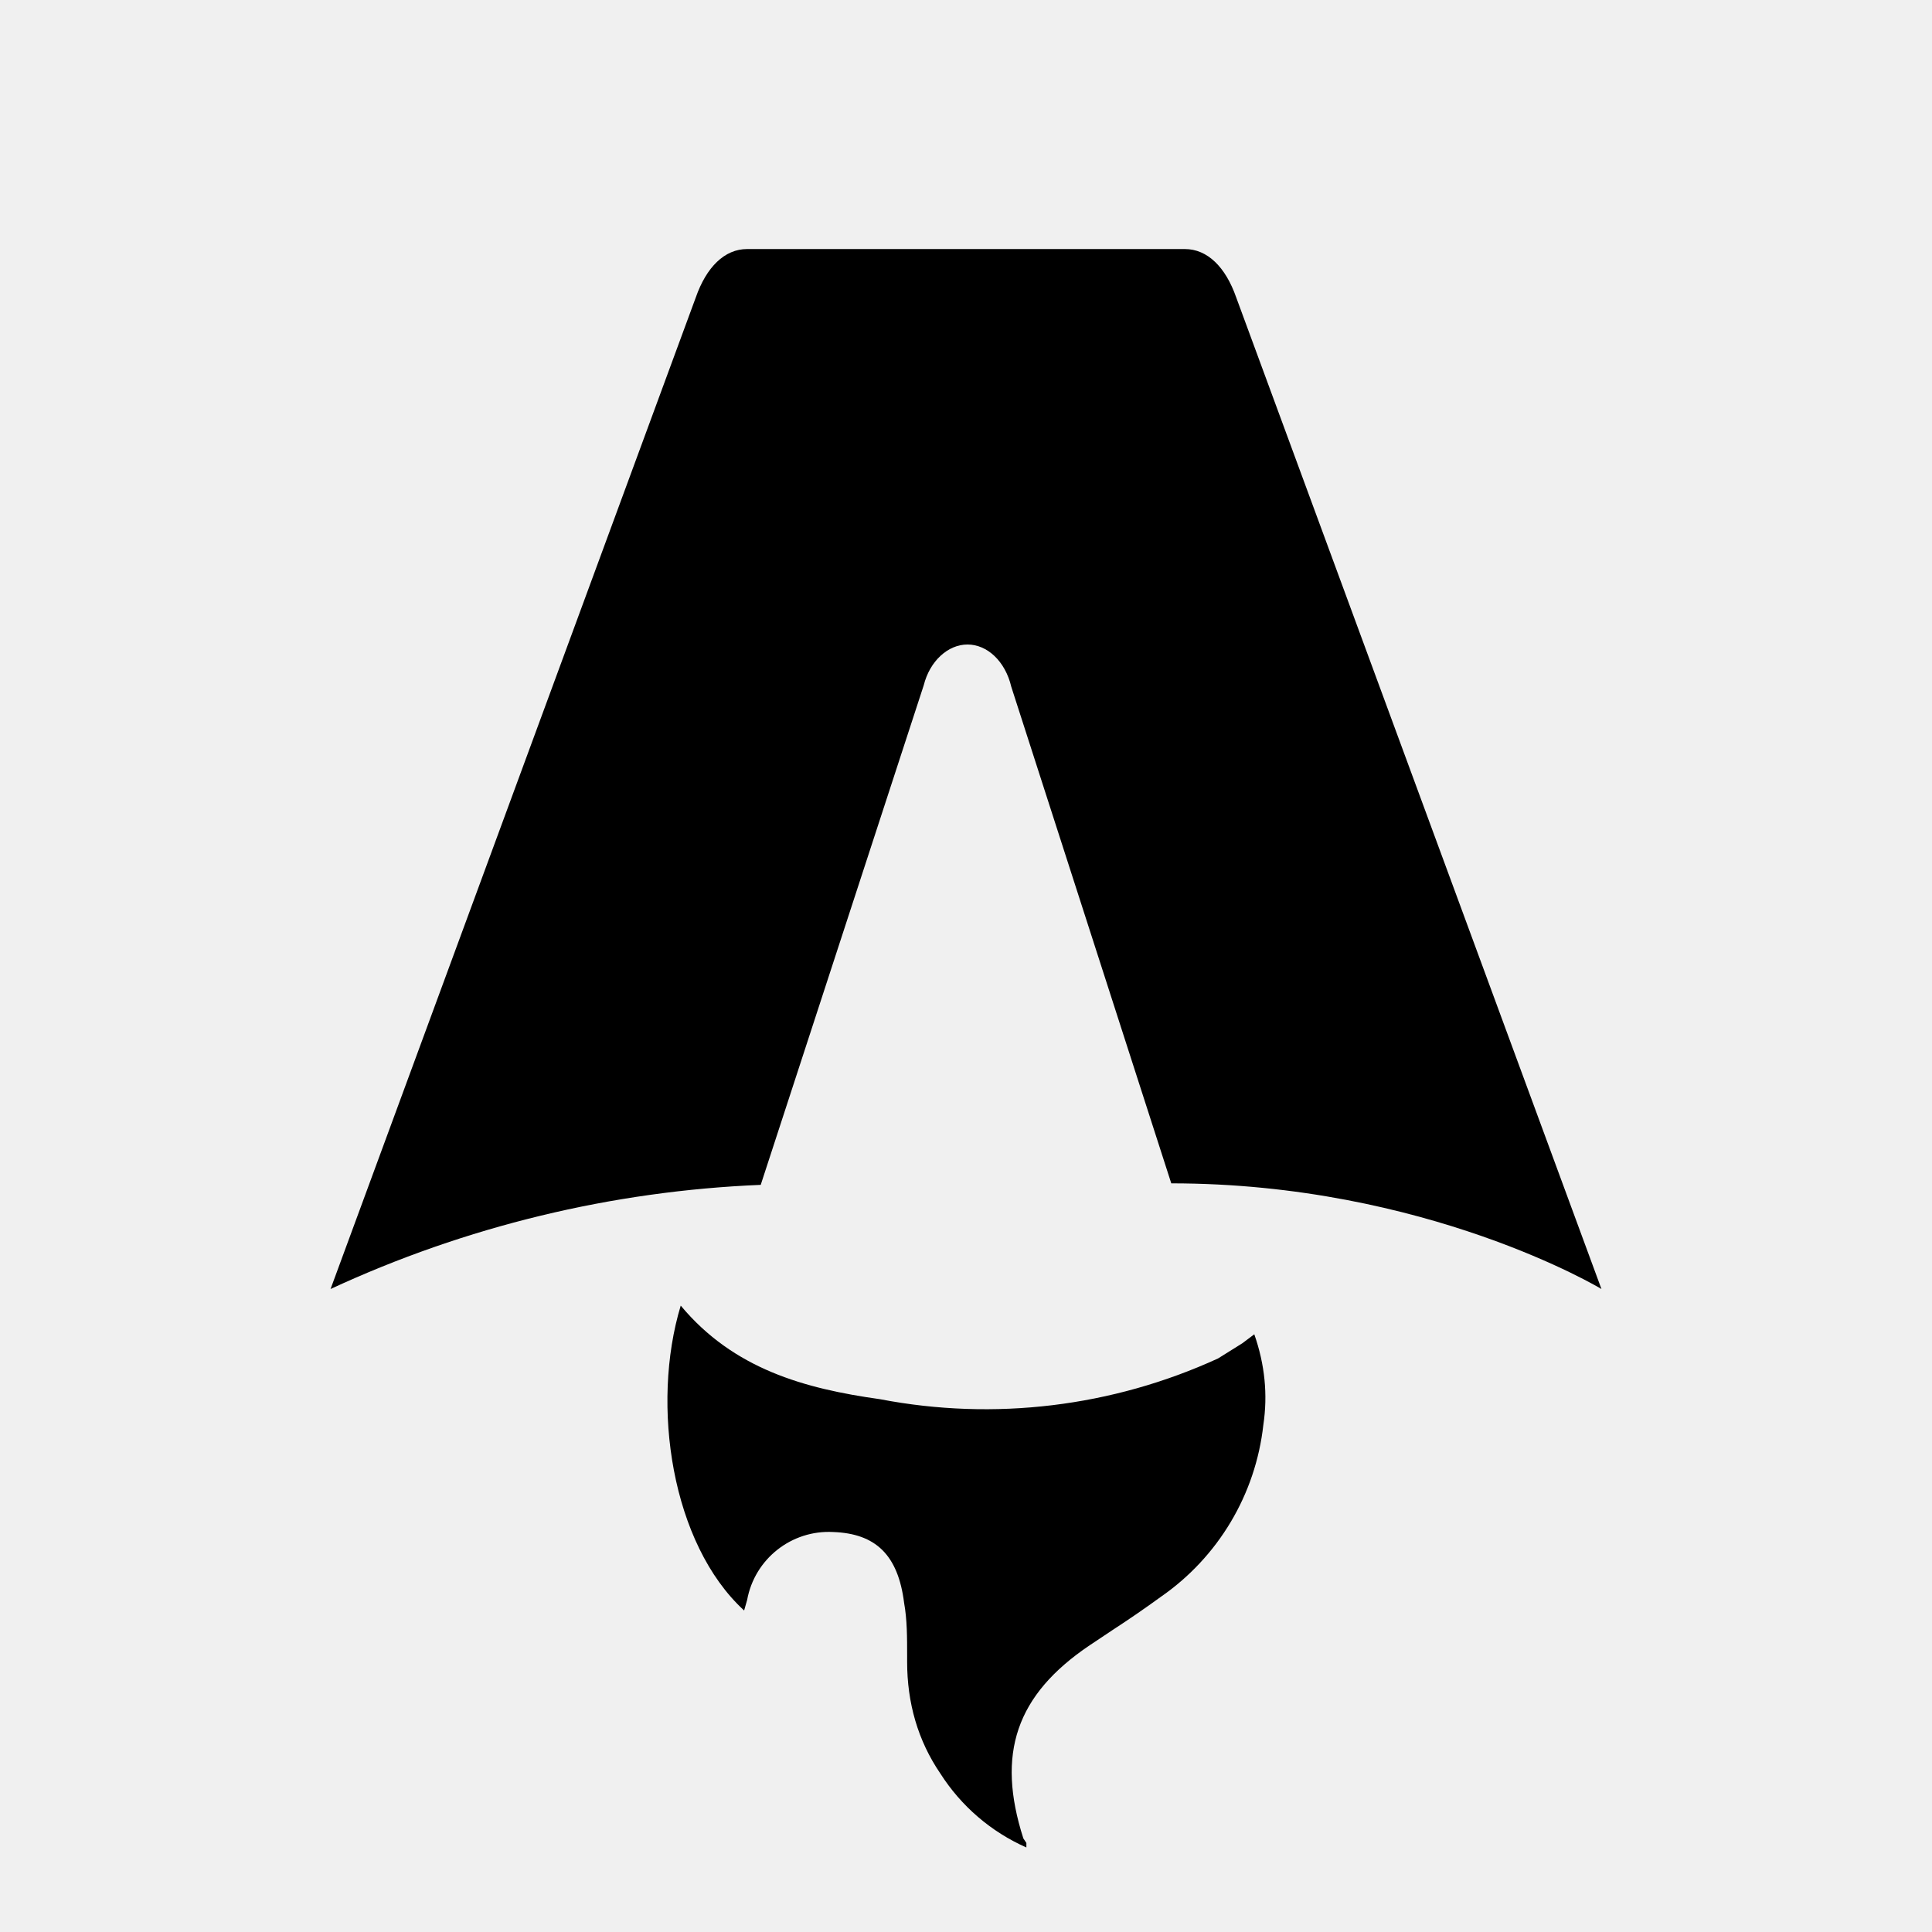
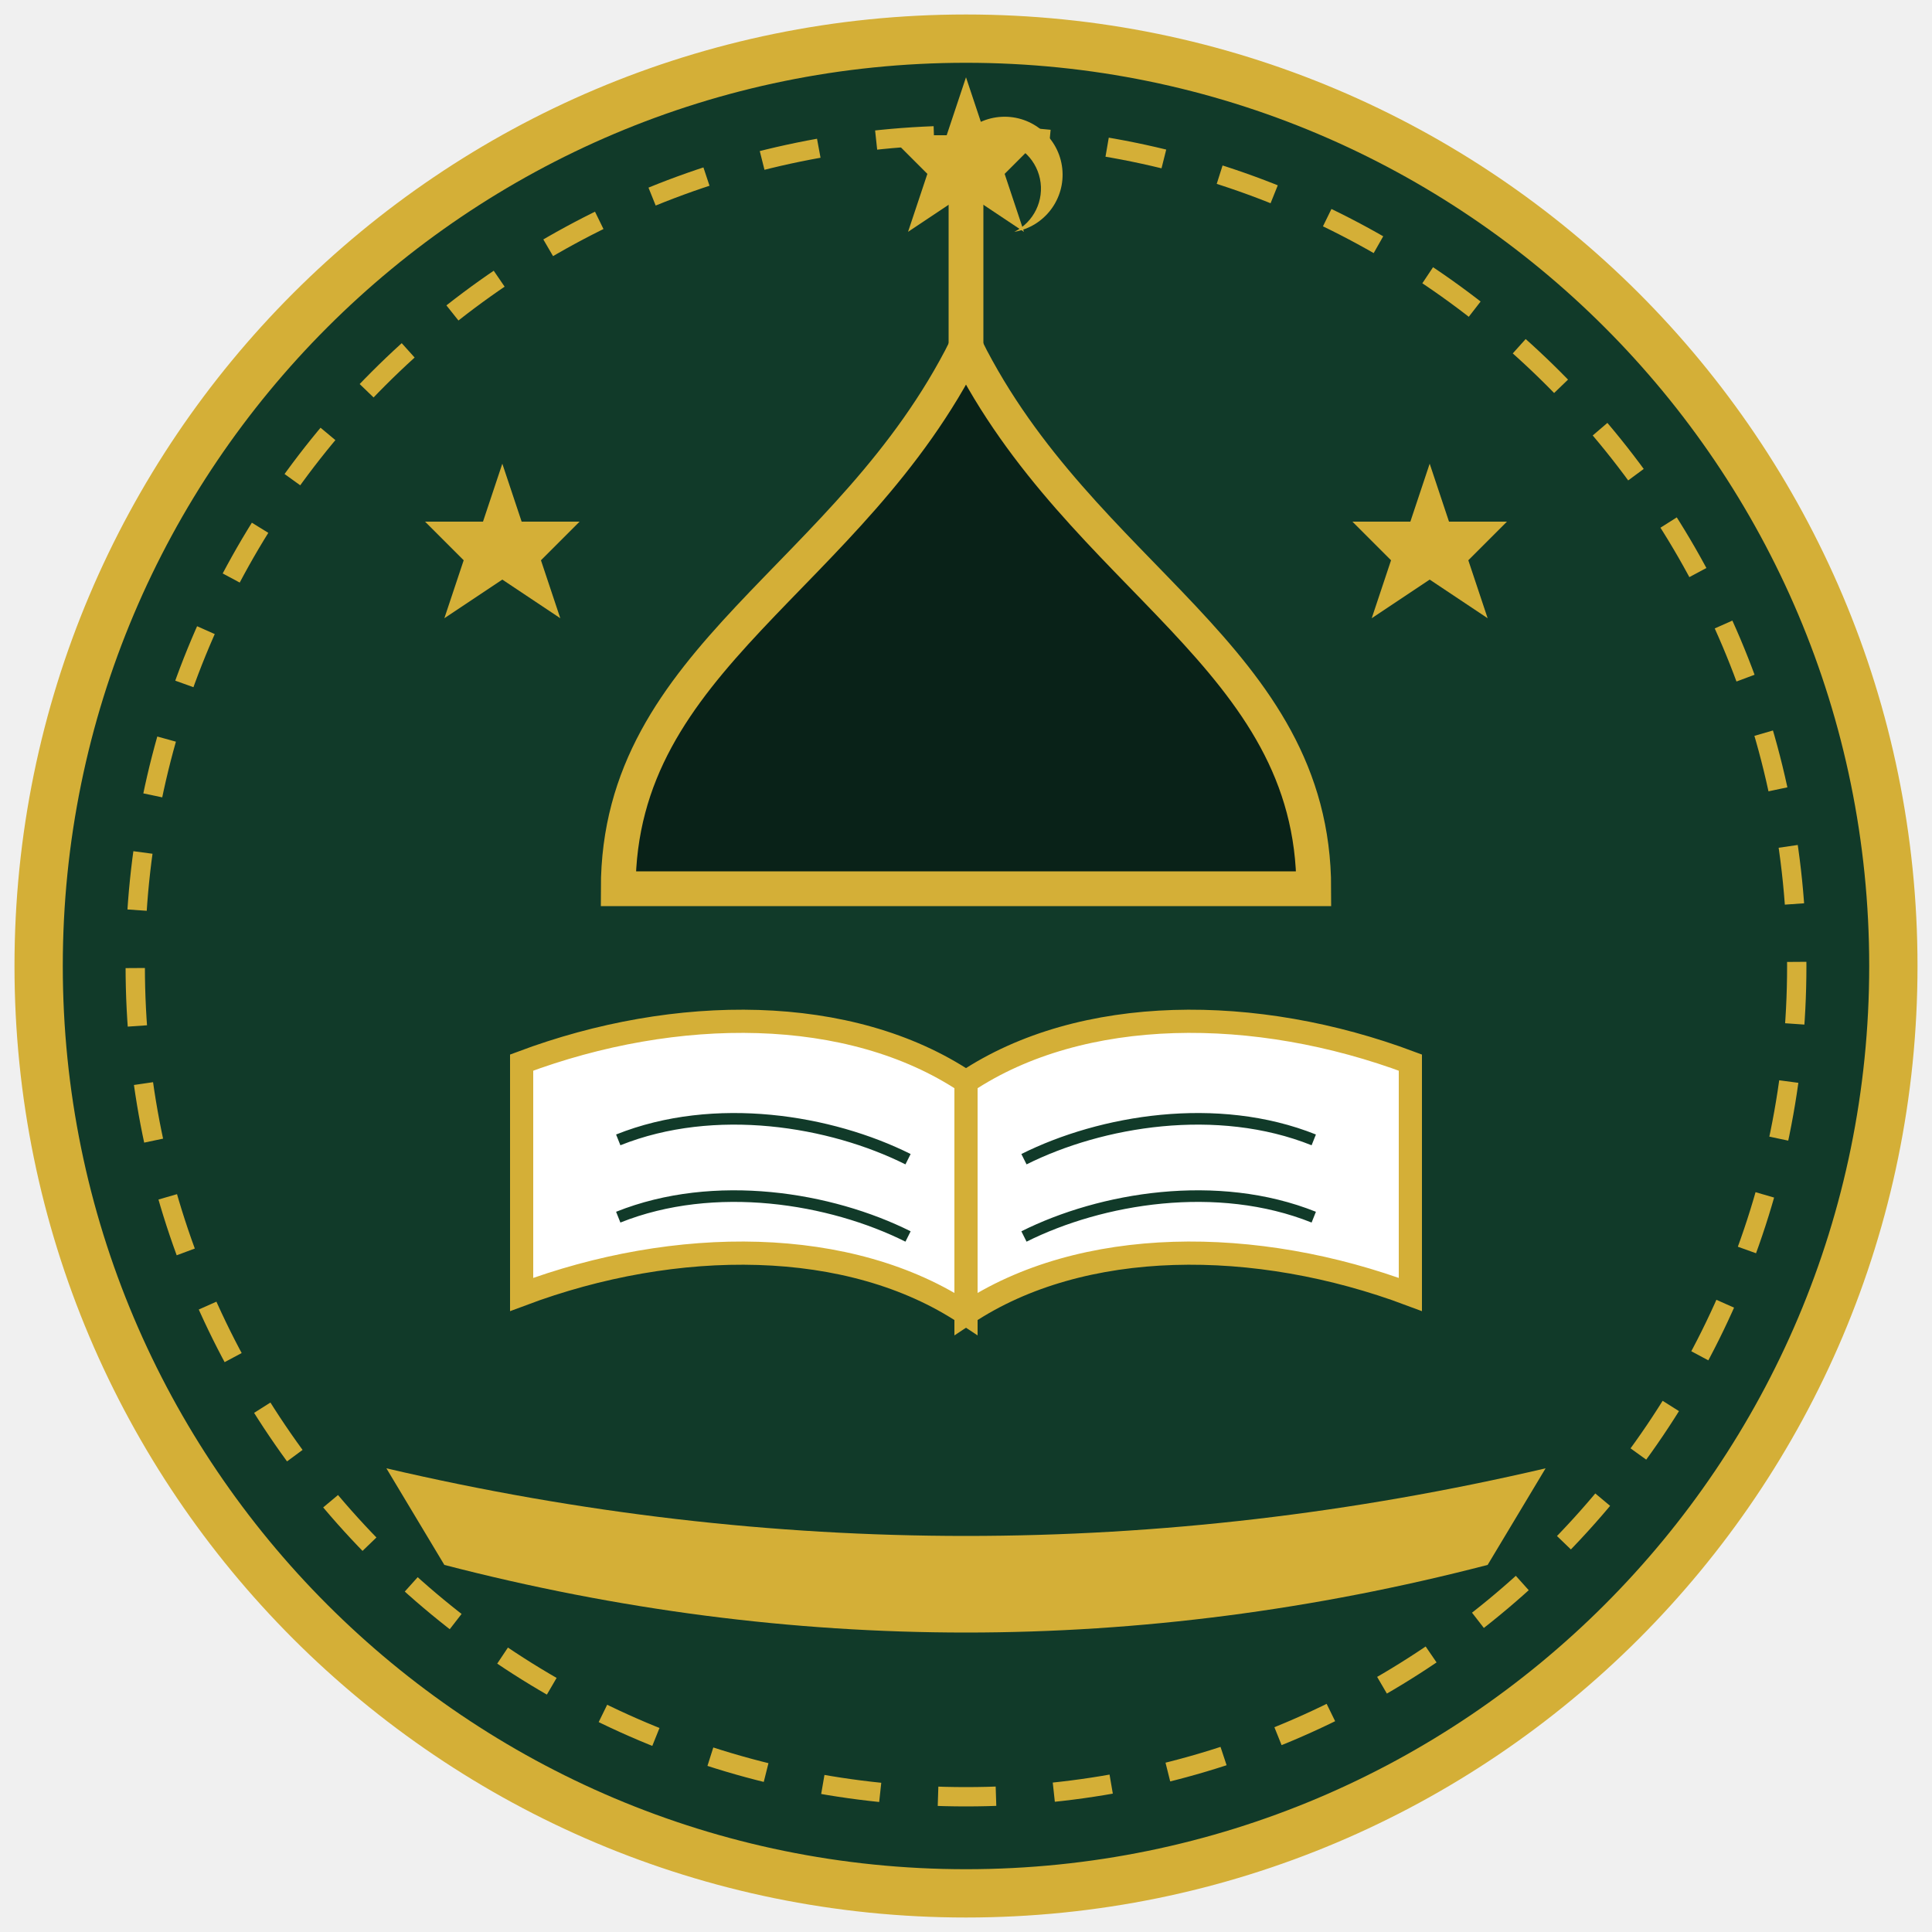
- <svg xmlns="http://www.w3.org/2000/svg" fill="none" viewBox="0 0 128 128">
-   <path d="M50.4 78.5a75.1 75.1 0 0 0-28.5 6.9l24.2-65.7c.7-2 1.9-3.2 3.4-3.2h29c1.5 0 2.7 1.2 3.4 3.2l24.2 65.7s-11.6-7-28.5-7L67 45.5c-.4-1.7-1.6-2.8-2.9-2.8-1.3 0-2.5 1.1-2.9 2.7L50.4 78.5Zm-1.1 28.2Zm-4.2-20.2c-2 6.6-.6 15.8 4.2 20.2a17.5 17.5 0 0 1 .2-.7 5.5 5.5 0 0 1 5.7-4.5c2.8.1 4.3 1.5 4.7 4.7.2 1.1.2 2.3.2 3.5v.4c0 2.7.7 5.2 2.2 7.4a13 13 0 0 0 5.7 4.9v-.3l-.2-.3c-1.8-5.6-.5-9.5 4.4-12.8l1.5-1a73 73 0 0 0 3.2-2.2 16 16 0 0 0 6.8-11.4c.3-2 .1-4-.6-6l-.8.6-1.6 1a37 37 0 0 1-22.4 2.7c-5-.7-9.7-2-13.2-6.2Z" />
-   <style>
-         path { fill: #000; }
-         @media (prefers-color-scheme: dark) {
-             path { fill: #FFF; }
-         }
-     </style>
+ <svg xmlns="http://www.w3.org/2000/svg" viewBox="0 0 100 100" fill="none">
+   <circle cx="50" cy="50" r="48" stroke="#D4AF37" stroke-width="2.5" fill="#113a29" />
+   <circle cx="50" cy="50" r="43" stroke="#D4AF37" stroke-width="1" stroke-dasharray="3 3" />
+   <path d="M50 18 C56 30, 68 34, 68 46 L32 46 C32 34, 44 30, 50 18 Z" fill="#092218" stroke="#D4AF37" stroke-width="1.8" />
+   <line x1="50" y1="18" x2="50" y2="10" stroke="#D4AF37" stroke-width="1.8" />
+   <path d="M49 9 A 3 3 0 1 1 52.5 12 A 2.5 2.5 0 1 0 49 9" fill="#D4AF37" />
+   <path d="M50 56 C44 52, 35 52, 27 55 L27 67 C35 64, 44 64, 50 68 Z" fill="#ffffff" stroke="#D4AF37" stroke-width="1.2" />
+   <path d="M50 56 C56 52, 65 52, 73 55 L73 67 C65 64, 56 64, 50 68 Z" fill="#ffffff" stroke="#D4AF37" stroke-width="1.2" />
+   <path d="M32 59 C37 57, 43 58, 47 60" stroke="#113a29" stroke-width="0.6" />
+   <path d="M68 59 C63 57, 57 58, 53 60" stroke="#113a29" stroke-width="0.6" />
+   <path d="M32 63 C37 61, 43 62, 47 64" stroke="#113a29" stroke-width="0.6" />
+   <path d="M68 63 C63 61, 57 62, 53 64" stroke="#113a29" stroke-width="0.6" />
+   <path d="M20 76 Q50 83 80 76 L77 81 Q50 88 23 81 Z" fill="#D4AF37" />
+   <polygon points="26,24 27,27 30,27 28,29 29,32 26,30 23,32 24,29 22,27 25,27" fill="#D4AF37" />
+   <polygon points="74,24 75,27 78,27 76,29 77,32 74,30 71,32 72,29 70,27 73,27" fill="#D4AF37" />
+   <polygon points="50,4 51,7 54,7 52,9 53,12 50,10 47,12 48,9 46,7 49,7" fill="#D4AF37" />
</svg>
